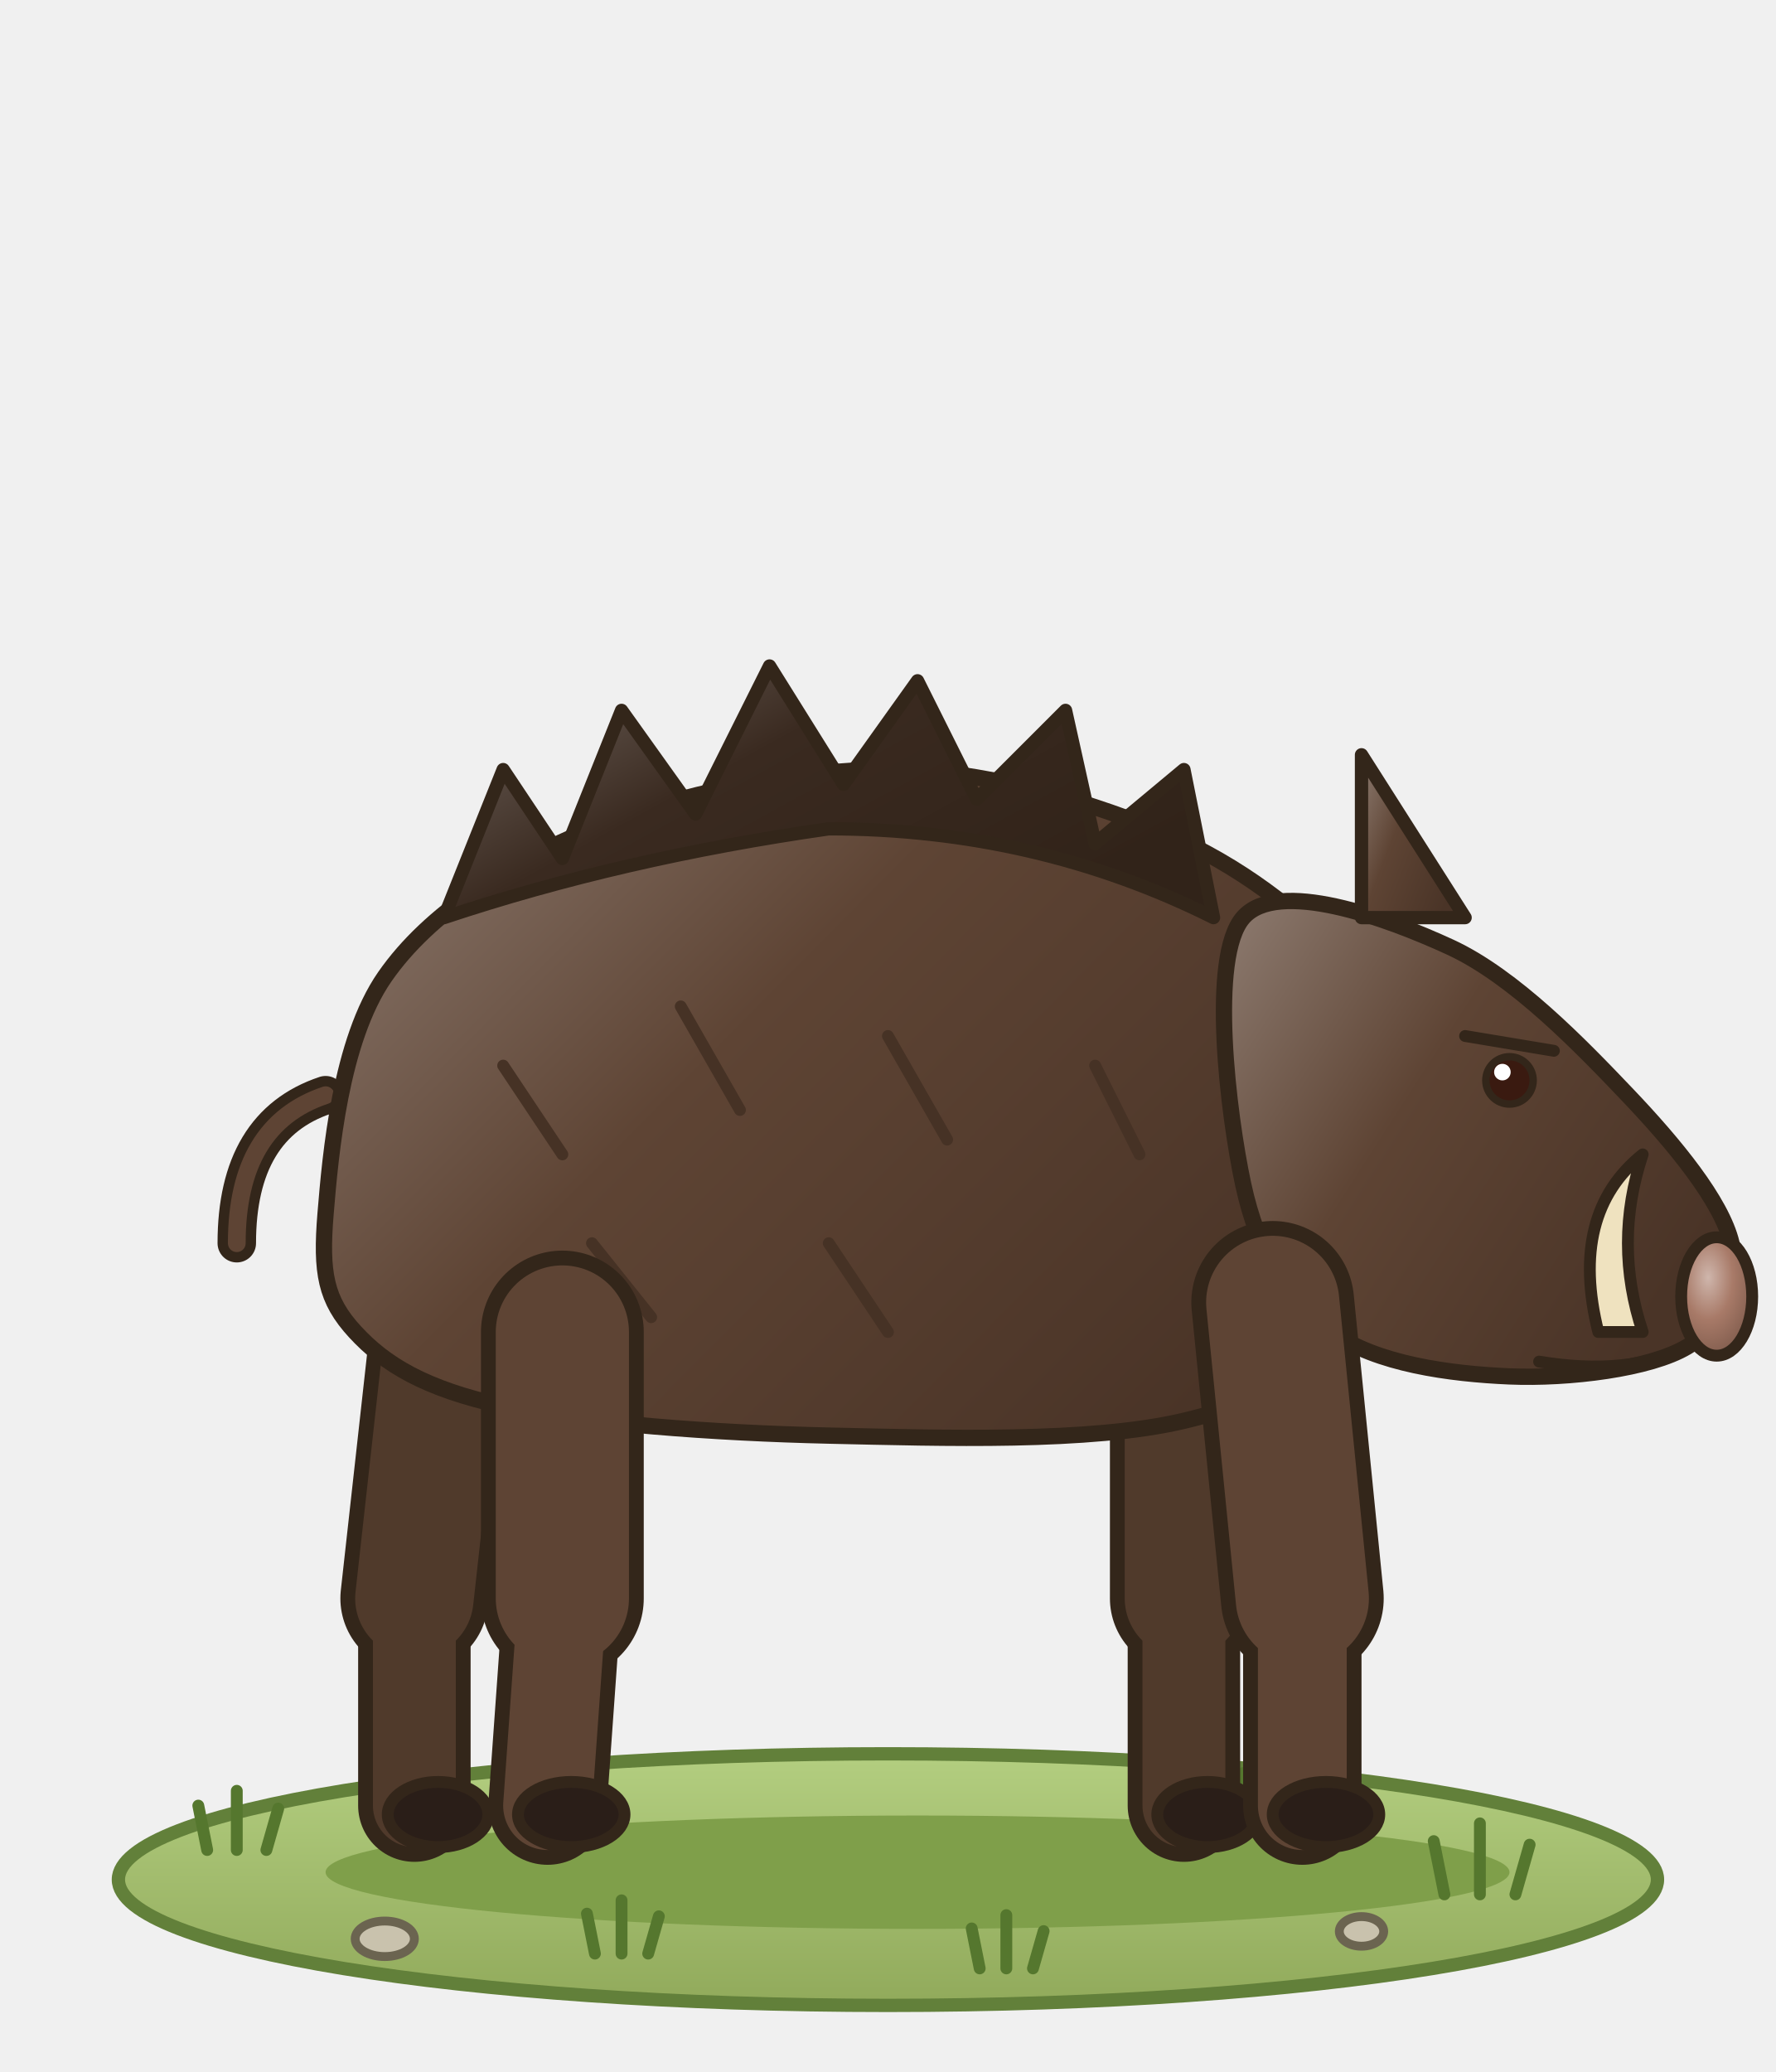
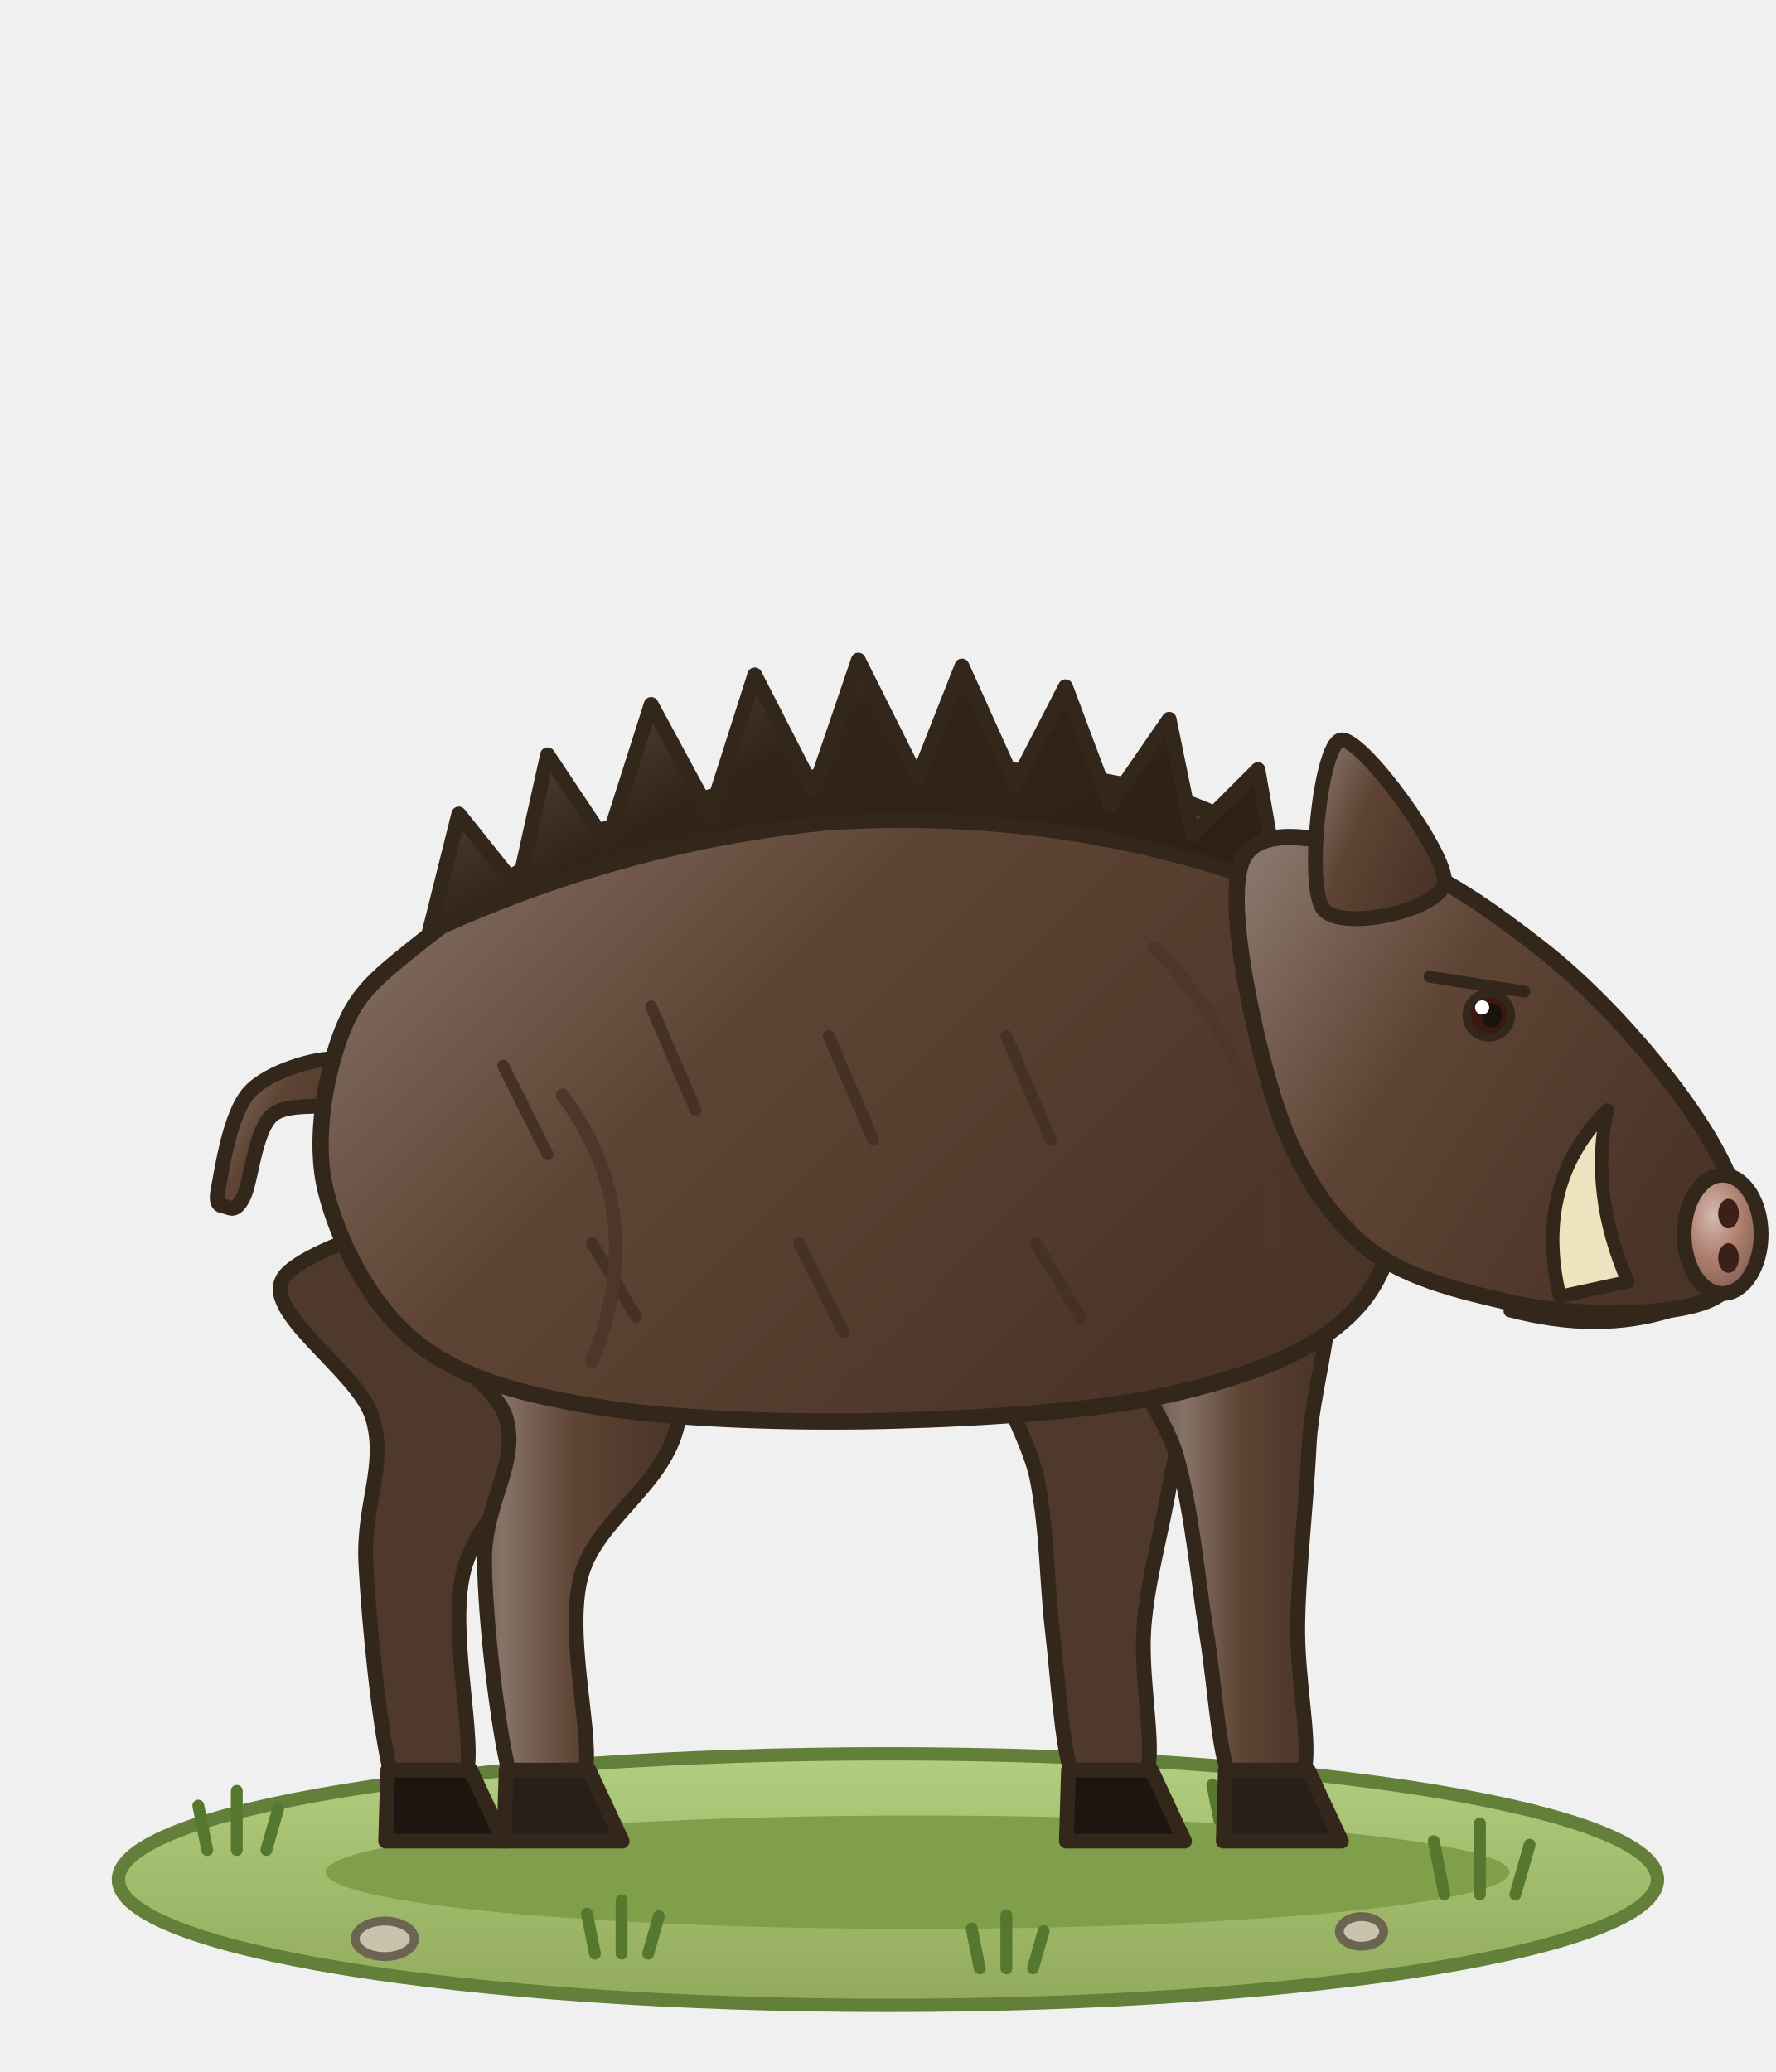
<svg xmlns="http://www.w3.org/2000/svg" viewBox="0 0 120 140">
  <defs>
    <linearGradient id="va6c56a" x2="0" y2="1">
      <stop offset="0" stop-color="#b3ce80" />
      <stop offset="1" stop-color="#91aa5b" />
    </linearGradient>
    <linearGradient id="d5e4434" x1="0" y1="0" x2="1" y2=".6">
      <stop offset="0" stop-color="#8e7c71" />
      <stop offset=".45" stop-color="#5e4434" />
      <stop offset="1" stop-color="#4a3427" />
    </linearGradient>
-     <linearGradient id="d3a2a20" x1="0" y1="0" x2="1" y2=".6">
-       <stop offset="0" stop-color="#756a63" />
-       <stop offset=".45" stop-color="#3a2a20" />
-       <stop offset="1" stop-color="#312319" />
+     <linearGradient id="s5e4434">
+       <stop offset="0" stop-color="#4d3729" />
+       <stop offset=".35" stop-color="#867367" />
+       <stop offset=".6" stop-color="#5e4434" />
+       <stop offset="1" stop-color="#463225" />
    </linearGradient>
-     <radialGradient id="ra87a68" cx=".38" cy=".34" r=".7">
-       <stop offset="0" stop-color="#cfb6ac" />
-       <stop offset=".5" stop-color="#a87a68" />
-       <stop offset="1" stop-color="#805c4d" />
+     <linearGradient id="d33241a" x1="0" y1="0" x2="1" y2=".6">
+       <stop offset="0" stop-color="#665b53" />
+       <stop offset=".45" stop-color="#33241a" />
+       <stop offset="1" stop-color="#2e2016" />
+     </linearGradient>
+     <radialGradient id="rb08070" cx=".38" cy=".34" r=".7">
+       <stop offset="0" stop-color="#d4b9b0" />
+       <stop offset=".5" stop-color="#b08070" />
+       <stop offset="1" stop-color="#835e51" />
    </radialGradient>
  </defs>
  <g stroke="#33261a" stroke-width="1" stroke-linejoin="round" stroke-linecap="round">
    <ellipse cx="60" cy="127" rx="52" ry="8.5" fill="url(#va6c56a)" stroke="#62803a" stroke-width=".9" />
    <ellipse cx="62" cy="126.5" rx="40" ry="3.83" fill="#7f9f4a" stroke="none" />
    <path d="M14,125 13.4,122M16,125 16,121M18,125 18.8,122.2" fill="none" stroke="#55772e" stroke-width=".8" />
    <path d="M97.6,128 96.88,124.4M100,128 100,123.2M102.4,128 103.36,124.64" fill="none" stroke="#55772e" stroke-width=".8" />
    <path d="M40.2,132 39.66,129.3M42,132 42,128.4M43.8,132 44.52,129.48" fill="none" stroke="#55772e" stroke-width=".8" />
    <path d="M82.4,123 81.92,120.6M84,123 84,119.8M85.6,123 86.24,120.76" fill="none" stroke="#55772e" stroke-width=".8" />
    <path d="M66.2,133 65.66,130.3M68,133 68,129.4M69.8,133 70.52,130.48" fill="none" stroke="#55772e" stroke-width=".8" />
    <ellipse cx="26" cy="131" rx="2" ry="1.2" fill="#c9c2ad" stroke="#6b6450" stroke-width=".6" />
    <ellipse cx="92" cy="130.5" rx="1.5" ry="1" fill="#c9c2ad" stroke="#6b6450" stroke-width=".6" />
-     <path d="M80,90 80,108" fill="none" stroke-width="10" />
-     <path d="M80,108 80,122" fill="none" stroke-width="7.6" />
-     <path d="M80,90 80,108" fill="none" stroke="#503a2b" stroke-width="8" />
-     <path d="M80,108 80,122" fill="none" stroke="#503a2b" stroke-width="5.6" />
-     <ellipse cx="81.6" cy="122.6" rx="3.4" ry="2.2" fill="#2a1e18" stroke-width=".8" />
-     <path d="M30,90 28,108" fill="none" stroke-width="10" />
-     <path d="M28,108 28,122" fill="none" stroke-width="7.6" />
-     <path d="M30,90 28,108" fill="none" stroke="#503a2b" stroke-width="8" />
-     <path d="M28,108 28,122" fill="none" stroke="#503a2b" stroke-width="5.6" />
-     <ellipse cx="29.6" cy="122.6" rx="3.4" ry="2.2" fill="#2a1e18" stroke-width=".8" />
-     <path d="M22,74Q16,76 16,84" fill="none" stroke-width="2.6" />
-     <path d="M22,74Q16,76 16,84" fill="none" stroke="#5e4434" stroke-width="1.2" />
-     <path d="M22,82C22.33,78 23,70.33 26,66 29,61.67 34.33,58.33 40,56 45.67,53.67 53.67,52 60,52 66.33,52 73,54 78,56 83,58 87,61 90,64 93,67 95.33,70 96,74 96.67,78 96.67,84.33 94,88 91.33,91.67 86.33,94.5 80,96 73.67,97.5 63.67,97.17 56,97 48.33,96.83 39.33,96.17 34,95 28.67,93.83 26,92.17 24,90 22,87.83 21.67,86 22,82Z" fill="url(#d5e4434)" stroke-width="1.1" />
-     <path d="M30,62 34,52 38,58 42,48 47,55 52,45 57,53 62,46 66,54 72,48 74,57 80,52 82,62Q70,56 56,56 42,58 30,62Z" fill="url(#d3a2a20)" stroke-width=".9" />
-     <path d="M34,72 38,78M46,68 50,75M60,70 64,77M74,72 77,78M40,84 44,89M56,84 60,90" fill="none" stroke="#463225" stroke-width=".8" />
-     <path d="M84,62C86.33,59.33 93.67,62 98,64 102.33,66 106.83,70.67 110,74 113.17,77.33 116.33,81.17 117,84 117.67,86.83 116.5,89.5 114,91 111.5,92.5 106,93.17 102,93 98,92.83 93,92.17 90,90 87,87.83 85,84.67 84,80 83,75.33 81.67,64.67 84,62Z" fill="url(#d5e4434)" stroke-width="1.1" />
-     <ellipse cx="116" cy="87.6" rx="2.4" ry="4" fill="url(#ra87a68)" stroke-width=".8" />
-     <path d="M92,62 92,51 99,62Z" fill="url(#d5e4434)" stroke-width=".9" />
-     <circle cx="102" cy="73" r="1.6" fill="#3a1a10" stroke-width=".5" />
-     <circle cx="101.52" cy="72.44" r=".56" fill="#fff" stroke="none" />
-     <path d="M99,70 105,71" fill="none" stroke-width=".8" />
-     <path d="M108,90Q106,82 111,78 109,84 111,90Z" fill="#efe2bf" stroke-width=".8" />
-     <path d="M104,92Q110,93 114,91" fill="none" stroke-width=".8" />
-     <path d="M86,88 88,108" fill="none" stroke-width="11" />
-     <path d="M88,108 88,122" fill="none" stroke-width="8" />
-     <path d="M86,88 88,108" fill="none" stroke="#5e4434" stroke-width="9" />
-     <path d="M88,108 88,122" fill="none" stroke="#5e4434" stroke-width="6" />
-     <ellipse cx="89.6" cy="122.6" rx="3.6" ry="2.2" fill="#2a1e18" stroke-width=".8" />
-     <path d="M38,90 38,108" fill="none" stroke-width="11" />
-     <path d="M38,108 37,122" fill="none" stroke-width="8" />
-     <path d="M38,90 38,108" fill="none" stroke="#5e4434" stroke-width="9" />
-     <path d="M38,108 37,122" fill="none" stroke="#5e4434" stroke-width="6" />
-     <ellipse cx="38.6" cy="122.6" rx="3.6" ry="2.2" fill="#2a1e18" stroke-width=".8" />
+     <path d="M22.57,71.56C21.48,71.46 18.14,72.35 16.84,73.81 15.53,75.27 15,79.03 14.75,80.32 14.49,81.6 15,81.44 15.29,81.54 15.57,81.63 15.94,81.91 16.45,80.88 16.97,79.86 17.2,76.47 18.36,75.39 19.53,74.32 22.72,75.08 23.43,74.44 24.13,73.8 23.67,71.67 22.57,71.56Z" fill="url(#d5e4434)" />
+     <path d="M67.01,88.35C65.19,90.41 69.42,96.4 70.1,100.02 70.78,103.64 70.72,106.77 71.1,110.07 71.49,113.37 71.72,117.75 72.41,119.82 73.1,121.88 74.37,122.52 75.24,122.45 76.1,122.38 77.25,121.47 77.59,119.38 77.93,117.3 77.05,113.17 77.3,109.93 77.55,106.7 78.48,103.69 79.1,99.98 79.72,96.26 83.01,89.59 80.99,87.65 78.98,85.71 68.82,86.29 67.01,88.35Z" fill="#4f392a" />
+     <path d="M72.2,119.6 77.8,119.6 80.04,124.4 72.06,124.4Z" fill="#1e1410" />
+     <path d="M19.27,86.18C17.35,88.52 24.29,92.62 25.2,95.87 26.11,99.11 24.52,101.65 24.72,105.64 24.92,109.63 25.66,116.99 26.41,119.79 27.16,122.59 28.35,122.52 29.21,122.45 30.07,122.39 31.25,122.09 31.59,119.41 31.94,116.73 30.41,110.24 31.28,106.36 32.15,102.48 35.89,100.23 36.8,96.13 37.71,92.04 39.65,83.48 36.73,81.82 33.81,80.16 21.19,83.84 19.27,86.18Z" fill="#4f392a" />
+     <path d="M26.2,119.6 31.8,119.6 34.04,124.4 26.06,124.4Z" fill="#1e1410" />
+     <path d="M75.1,87.15C73.53,89.42 78.46,94.64 79.53,98.48 80.59,102.33 80.93,106.67 81.51,110.24 82.09,113.8 82.28,117.83 83.01,119.87 83.75,121.9 85.03,122.53 85.9,122.44 86.76,122.35 87.89,121.44 88.19,119.33 88.49,117.22 87.64,113.4 87.69,109.76 87.74,106.13 88.27,101.67 88.47,97.52 88.68,93.36 91.13,86.58 88.9,84.85 86.67,83.12 76.66,84.88 75.1,87.15Z" fill="url(#s5e4434)" />
+     <path d="M82.8,119.6 88.4,119.6 90.64,124.4 82.66,124.4Z" fill="#2a1e18" />
+     <path d="M27.46,86.85C25.74,89.29 33.32,92.72 34.2,95.83 35.08,98.94 32.7,101.5 32.74,105.5 32.77,109.49 33.66,116.96 34.41,119.79 35.15,122.62 36.35,122.52 37.21,122.45 38.07,122.39 39.25,122.07 39.59,119.41 39.93,116.75 38.23,110.38 39.26,106.5 40.3,102.63 44.92,100.4 45.8,96.17 46.68,91.95 47.59,82.71 44.54,81.15 41.48,79.6 29.18,84.4 27.46,86.85Z" fill="url(#s5e4434)" />
+     <path d="M34.2,119.6 39.8,119.6 42.04,124.4 34.06,124.4Z" fill="#2a1e18" />
+     <path d="M28,64C30.83,61.73 35.33,58.33 40,56.4 44.67,54.47 50.67,53.07 56,52.4 61.33,51.73 67.33,51.8 72,52.4 76.67,53 80.67,54.07 84,56 87.33,57.93 90.17,60.67 92,64 93.83,67.33 95,72 95,76 95,80 94.5,85 92,88 89.5,91 85.33,92.67 80,94 74.67,95.33 66.67,95.83 60,96 53.33,96.17 45.33,95.9 40,95 34.67,94.1 31,93.03 28,90.6 25,88.17 22.83,83.83 22,80.4 21.17,76.97 22,72.73 23,70 24,67.27 25.17,66.27 28,64Z" fill="url(#d5e4434)" stroke-width="1.1" />
+     <path d="M29,63 31,55 35,60 37,51 41,57 44,47.6 48,55 51,45.6 55,53.4 58,44.6 62,52.6 65,45 68.6,53 72,46.4 75,54.4 79,48.6 80.6,56.4 85,52 86.4,60Q72,54.6 56,55.6 42,57 29,63Z" fill="url(#d33241a)" />
+     <path d="M34,72 37,78M44,68 47,75M56,70 59,77M68,70 71,77M40,84 43,89M54,84 57,90M70,84 73,89" fill="none" stroke="#463225" stroke-width=".8" />
+     <path d="M78,64Q86,72 86,84M38,74Q44,82 40,92" fill="none" stroke="#4d3729" stroke-width=".9" />
+     <path d="M84,58C85.33,55.33 90.67,57 94,58 97.33,59 101,61.67 104,64 107,66.33 109.83,69.33 112,72 114.17,74.67 116.13,77.6 117,80 117.87,82.4 118.03,84.97 117.2,86.4 116.37,87.83 114.53,88.33 112,88.6 109.47,88.87 105.33,88.77 102,88 98.67,87.23 94.67,86.33 92,84 89.33,81.67 87.33,78.33 86,74 84.67,69.67 82.67,60.67 84,58Z" fill="url(#d5e4434)" stroke-width="1.1" />
+     <ellipse cx="116.4" cy="83.4" rx="2.6" ry="4" fill="url(#rb08070)" />
+     <ellipse cx="116.8" cy="82" rx=".7" ry="1" fill="#3a2018" stroke="none" />
+     <ellipse cx="116.8" cy="85" rx=".7" ry="1" fill="#3a2018" stroke="none" />
+     <path d="M89.4,61.4C88.23,59.8 89.23,50.3 90.6,50 91.97,49.7 97.8,57.7 97.6,59.6 97.4,61.5 90.57,63 89.4,61.4Z" fill="url(#d5e4434)" />
+     <circle cx="100.6" cy="68.6" r="1.5" fill="#3a1a10" stroke-width=".55" />
+     <ellipse cx="100.82" cy="68.6" rx=".68" ry=".83" fill="#1a120c" stroke="none" />
+     <circle cx="100.15" cy="68.07" r=".48" fill="#fff" stroke="none" />
+     <path d="M105.4,87.6Q103.6,80 108.6,75 107.4,80.6 110,86.6Z" fill="#efe2bf" stroke-width=".9" />
+     <path d="M96.6,66 103,67M102,88.6Q108,90.2 113,88.6" fill="none" stroke-width=".8" />
  </g>
</svg>
